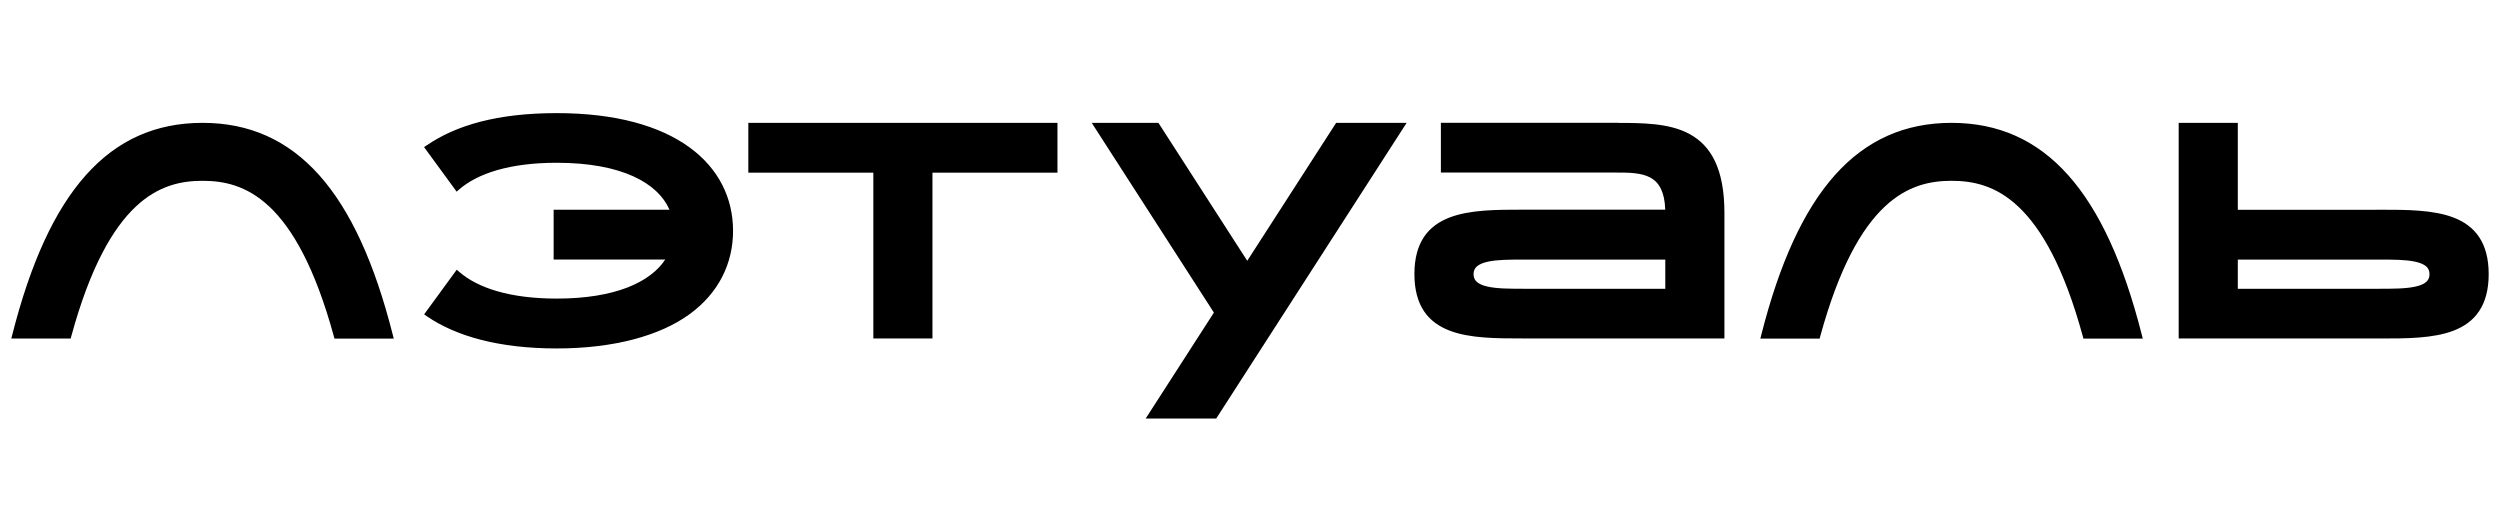
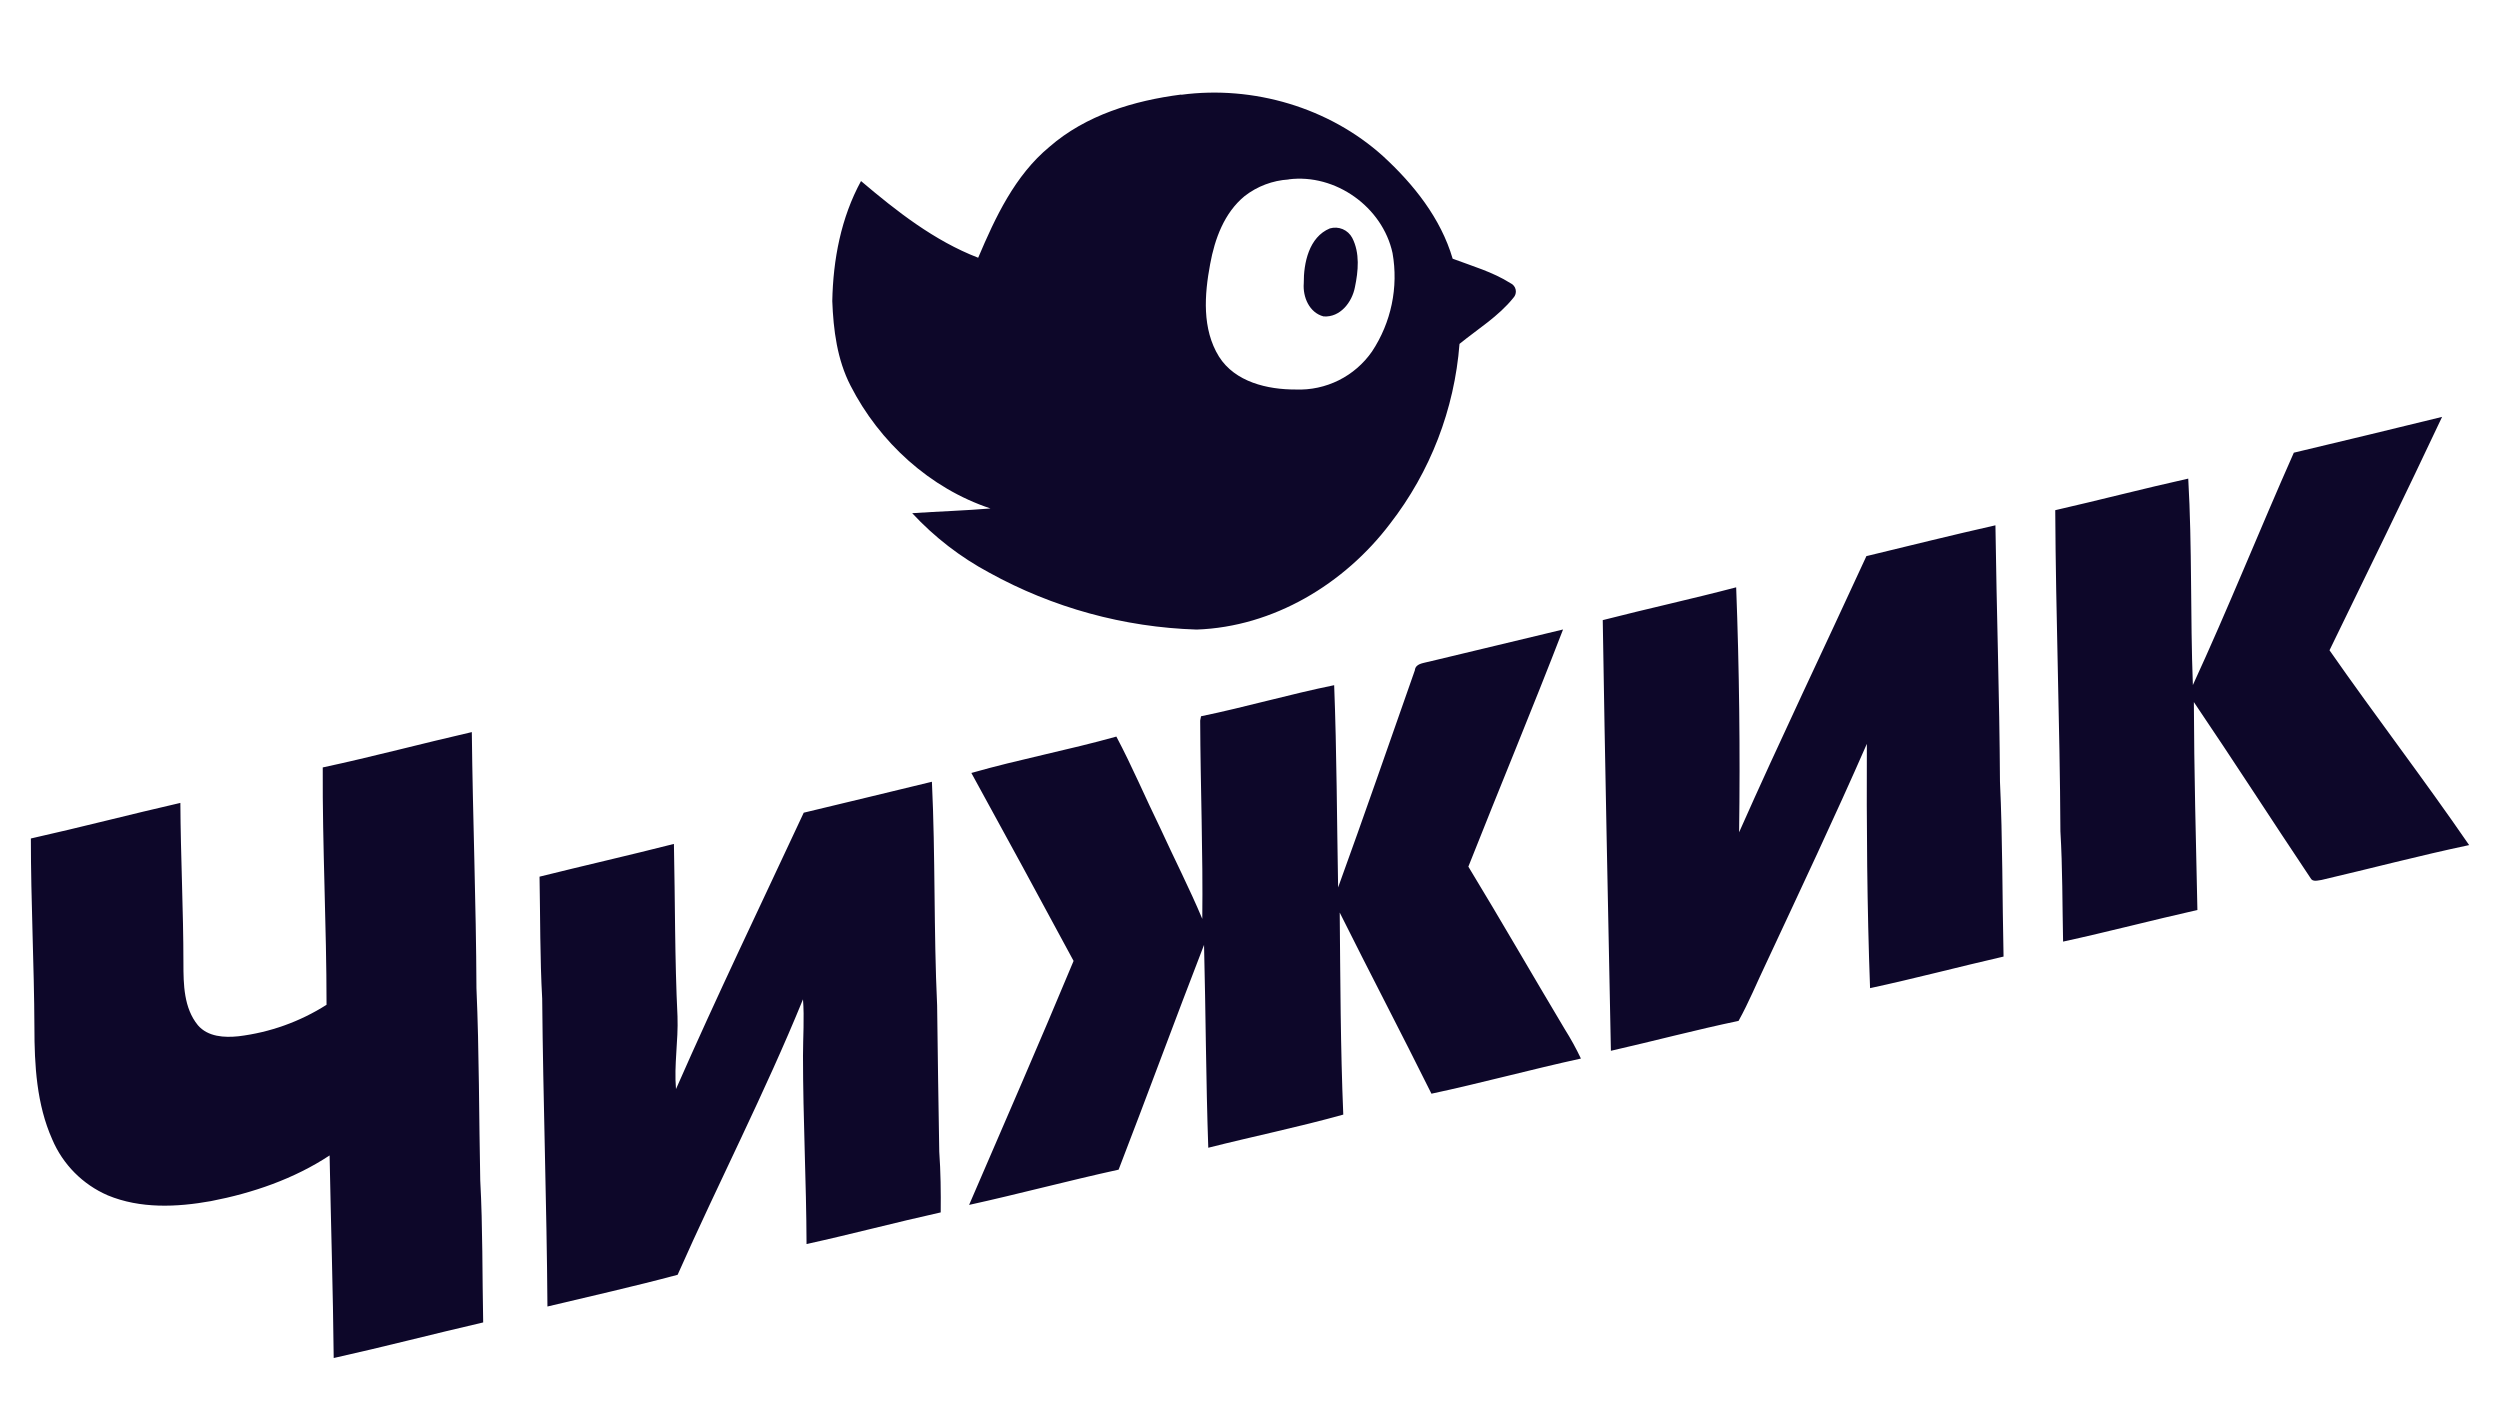
- <svg xmlns="http://www.w3.org/2000/svg" width="221" height="46" viewBox="0 0 221 46" fill="none">
-   <mask id="mask0_1415_286" style="mask-type:alpha" maskUnits="userSpaceOnUse" x="0" y="0" width="221" height="46">
-     <rect width="221" height="46" fill="#D9D9D9" />
+ <svg xmlns="http://www.w3.org/2000/svg" width="81" height="46" viewBox="0 0 81 46" fill="none">
+   <mask id="mask0_1414_285" style="mask-type:alpha" maskUnits="userSpaceOnUse" x="0" y="0" width="81" height="46">
+     <rect width="81" height="46" fill="#D9D9D9" />
  </mask>
-   <g mask="url(#mask0_1415_286)">
-     <path fill-rule="evenodd" clip-rule="evenodd" d="M37.724 12.838L37.488 13.004L40.366 16.941L40.592 16.746C42.219 15.337 45.039 14.389 49.214 14.389C54.992 14.389 58.157 16.192 59.185 18.54H48.941V22.943H58.808C57.492 24.936 54.402 26.395 49.214 26.395C45.049 26.395 42.229 25.447 40.601 24.037L40.375 23.843L37.493 27.789L37.733 27.955C40.318 29.729 44.124 30.803 49.214 30.803C54.303 30.803 58.359 29.661 60.944 27.785C63.538 25.899 64.802 23.284 64.802 20.401C64.802 17.519 63.534 14.899 60.94 13.018C58.355 11.142 54.463 10 49.214 10C43.964 10 40.309 11.074 37.724 12.848V12.838ZM1 29.923L1.09 29.573C2.698 23.245 4.83 18.569 7.599 15.473C10.377 12.362 13.787 10.86 17.904 10.86C22.022 10.86 25.428 12.367 28.21 15.473C30.979 18.569 33.116 23.25 34.719 29.583L34.809 29.933H29.564L29.512 29.729C27.833 23.6 25.833 20.168 23.814 18.268C21.805 16.377 19.753 15.983 17.904 15.983C16.056 15.983 14.004 16.382 11.999 18.268C9.981 20.168 7.976 23.595 6.302 29.724L6.245 29.928H1V29.923ZM155.613 29.933L155.703 29.583C157.311 23.25 159.443 18.574 162.211 15.473C164.994 12.362 168.405 10.86 172.517 10.86C176.63 10.86 180.045 12.367 182.823 15.478C185.592 18.579 187.723 23.255 189.332 29.583L189.422 29.933H184.176L184.12 29.729C182.446 23.6 180.441 20.168 178.422 18.268C176.418 16.377 174.366 15.983 172.517 15.983C170.668 15.983 168.617 16.382 166.612 18.268C164.588 20.168 162.588 23.6 160.909 29.729L160.858 29.933H155.613ZM66.152 15.264V10.86H93.48V15.264H82.429V29.923H77.203V15.264H66.152ZM147.208 18.535C147.179 17.743 147.047 17.155 146.835 16.717C146.608 16.231 146.283 15.915 145.896 15.701C145.5 15.488 145.029 15.371 144.5 15.313C143.967 15.254 143.397 15.254 142.812 15.254H127.374V10.855H143.085V10.865C144.161 10.865 145.25 10.875 146.274 10.987C147.387 11.108 148.453 11.351 149.372 11.857C150.297 12.362 151.071 13.125 151.608 14.258C152.141 15.386 152.439 16.873 152.439 18.817V29.918H134.624C132.317 29.918 129.935 29.918 128.133 29.223C127.219 28.869 126.435 28.334 125.883 27.512C125.336 26.691 125.034 25.617 125.034 24.227C125.034 22.837 125.336 21.758 125.883 20.941C126.435 20.12 127.219 19.585 128.133 19.23C129.935 18.535 132.317 18.535 134.624 18.535H147.208ZM134.661 25.529H147.212V22.948H134.661C133.482 22.948 132.35 22.948 131.506 23.138C131.086 23.23 130.775 23.366 130.567 23.541C130.374 23.712 130.261 23.925 130.261 24.236C130.261 24.547 130.374 24.762 130.567 24.931C130.775 25.111 131.086 25.243 131.506 25.335C132.35 25.525 133.482 25.525 134.661 25.525V25.529ZM210.095 18.535V18.545H197.822V10.86H192.596V29.923H210.411C212.717 29.923 215.1 29.923 216.901 29.228C217.816 28.873 218.599 28.339 219.146 27.517C219.698 26.696 220 25.622 220 24.232C220 22.842 219.698 21.762 219.146 20.946C218.599 20.125 217.816 19.59 216.901 19.235C215.1 18.54 212.717 18.54 210.411 18.54H210.095V18.535ZM210.369 25.529H197.822V22.948H210.369C211.553 22.948 212.684 22.948 213.524 23.138C213.944 23.23 214.26 23.366 214.467 23.541C214.66 23.712 214.769 23.925 214.769 24.236C214.769 24.547 214.66 24.762 214.467 24.931C214.26 25.111 213.944 25.243 213.524 25.335C212.684 25.525 211.553 25.525 210.369 25.525V25.529ZM96.508 10.86L107.309 27.634L101.277 37H107.512L124.346 10.86H118.115L110.257 23.055L102.404 10.86H96.508Z" fill="black" />
+   <g mask="url(#mask0_1414_285)">
+     <path fill-rule="evenodd" clip-rule="evenodd" d="M38.277 3.07C40.604 2.762 43.063 3.483 44.811 5.06C45.802 5.97 46.682 7.072 47.066 8.382C47.698 8.62 48.36 8.809 48.934 9.172C48.978 9.191 49.017 9.22 49.047 9.258C49.078 9.295 49.098 9.338 49.108 9.385C49.118 9.432 49.116 9.481 49.103 9.527C49.09 9.573 49.066 9.615 49.033 9.65C48.55 10.251 47.88 10.66 47.288 11.142C47.124 13.262 46.342 15.287 45.039 16.967C43.559 18.922 41.256 20.311 38.772 20.398C36.416 20.324 34.112 19.692 32.048 18.552C31.117 18.053 30.274 17.402 29.555 16.627C30.402 16.57 31.249 16.545 32.092 16.474C30.132 15.825 28.491 14.327 27.557 12.494C27.123 11.651 27.001 10.69 26.966 9.754C26.992 8.412 27.249 7.053 27.897 5.866C29.05 6.843 30.269 7.801 31.693 8.351C32.25 7.039 32.881 5.686 34 4.759C35.182 3.728 36.741 3.26 38.267 3.064L38.277 3.07ZM41.752 5.815C41.233 5.847 40.736 6.034 40.326 6.353C39.666 6.895 39.359 7.737 39.209 8.555C39.023 9.546 38.941 10.659 39.495 11.554C40.015 12.379 41.069 12.624 41.984 12.62C42.466 12.639 42.944 12.536 43.376 12.321C43.808 12.106 44.178 11.785 44.453 11.389C45.075 10.45 45.314 9.308 45.118 8.199C44.795 6.709 43.273 5.618 41.751 5.811L41.752 5.815ZM43.086 7.401C42.411 7.681 42.236 8.519 42.242 9.178C42.207 9.621 42.42 10.131 42.883 10.252C43.423 10.291 43.806 9.791 43.899 9.307C44.008 8.785 44.065 8.197 43.812 7.707C43.744 7.58 43.636 7.48 43.503 7.424C43.371 7.369 43.224 7.361 43.086 7.401ZM74.325 14.666C75.926 14.286 77.525 13.899 79.124 13.507C77.931 16.038 76.702 18.555 75.476 21.069C76.956 23.192 78.535 25.248 80 27.381C78.398 27.719 76.812 28.139 75.219 28.51C75.103 28.523 74.928 28.588 74.86 28.448C73.591 26.551 72.359 24.634 71.081 22.747C71.089 24.993 71.147 27.238 71.196 29.484C69.742 29.811 68.3 30.191 66.844 30.508C66.819 29.316 66.828 28.125 66.757 26.933C66.74 23.464 66.608 19.997 66.59 16.53C68.028 16.202 69.457 15.828 70.899 15.507C71.027 17.735 70.964 19.969 71.049 22.195C72.195 19.709 73.212 17.163 74.323 14.661L74.325 14.666ZM60.465 18.02C61.861 17.684 63.252 17.335 64.652 17.02C64.689 19.788 64.783 22.555 64.799 25.323C64.887 27.212 64.873 29.103 64.915 30.993C63.471 31.324 62.032 31.706 60.59 32.016C60.492 29.381 60.475 26.739 60.486 24.101C59.439 26.491 58.323 28.851 57.22 31.216C56.923 31.835 56.664 32.475 56.329 33.077C54.945 33.366 53.574 33.732 52.193 34.046C52.101 29.392 52.002 24.739 51.929 20.092C53.366 19.723 54.812 19.408 56.252 19.029C56.352 21.673 56.384 24.319 56.347 26.966C57.676 23.968 59.099 21.006 60.468 18.026L60.465 18.02ZM46.264 21.445C46.101 21.49 45.862 21.503 45.841 21.718C45.016 24.064 44.204 26.414 43.355 28.753C43.315 26.568 43.311 24.382 43.227 22.2C41.779 22.495 40.359 22.909 38.913 23.207L38.886 23.346C38.894 25.483 38.98 27.63 38.954 29.771C38.535 28.774 38.04 27.81 37.592 26.829C37.11 25.845 36.683 24.833 36.17 23.865C34.616 24.301 33.024 24.601 31.472 25.044C32.584 27.069 33.688 29.099 34.784 31.134C33.683 33.777 32.534 36.406 31.399 39.039C33.014 38.684 34.62 38.252 36.243 37.897C37.178 35.476 38.073 33.035 39.011 30.614C39.066 32.805 39.072 34.996 39.148 37.187C40.603 36.819 42.077 36.517 43.522 36.113C43.431 33.933 43.428 31.748 43.407 29.567C44.383 31.527 45.404 33.472 46.379 35.436C47.999 35.09 49.601 34.651 51.222 34.297C51.066 33.969 50.891 33.651 50.697 33.343C49.651 31.592 48.634 29.824 47.575 28.079C48.589 25.514 49.65 22.968 50.643 20.395C49.184 20.741 47.726 21.101 46.261 21.447L46.264 21.445ZM10.457 24.865C12.071 24.519 13.675 24.089 15.287 23.72C15.317 26.488 15.426 29.25 15.437 32.017C15.527 34.093 15.518 36.169 15.56 38.244C15.643 39.777 15.624 41.313 15.655 42.847C14.041 43.22 12.426 43.641 10.812 44C10.79 41.809 10.72 39.618 10.679 37.436C9.526 38.196 8.188 38.655 6.835 38.916C5.728 39.115 4.546 39.167 3.491 38.729C2.681 38.378 2.036 37.728 1.692 36.915C1.186 35.78 1.115 34.513 1.115 33.288C1.106 31.248 1 29.208 1 27.167C2.62 26.804 4.229 26.384 5.844 26.014C5.853 27.743 5.942 29.473 5.943 31.211C5.943 31.895 5.955 32.661 6.412 33.218C6.735 33.594 7.269 33.624 7.728 33.575C8.743 33.452 9.717 33.104 10.58 32.555C10.58 29.992 10.444 27.434 10.457 24.873V24.865ZM26.043 26.331C27.426 25.997 28.81 25.668 30.194 25.329C30.309 27.743 30.25 30.164 30.363 32.579C30.382 34.159 30.405 35.737 30.432 37.314C30.478 37.969 30.486 38.626 30.479 39.282C29.026 39.604 27.585 39.988 26.132 40.307C26.125 38.273 26.017 36.242 26.017 34.208C26.017 33.598 26.064 32.988 26.017 32.378C24.782 35.405 23.279 38.315 21.955 41.303C20.558 41.678 19.144 41.995 17.737 42.331C17.714 39.005 17.597 35.683 17.567 32.357C17.494 31.04 17.506 29.721 17.481 28.404C18.93 28.043 20.387 27.712 21.835 27.343C21.875 29.207 21.86 31.072 21.951 32.933C21.98 33.718 21.835 34.5 21.902 35.286C23.226 32.272 24.653 29.308 26.043 26.327V26.331Z" fill="#0D0729" />
  </g>
</svg>
